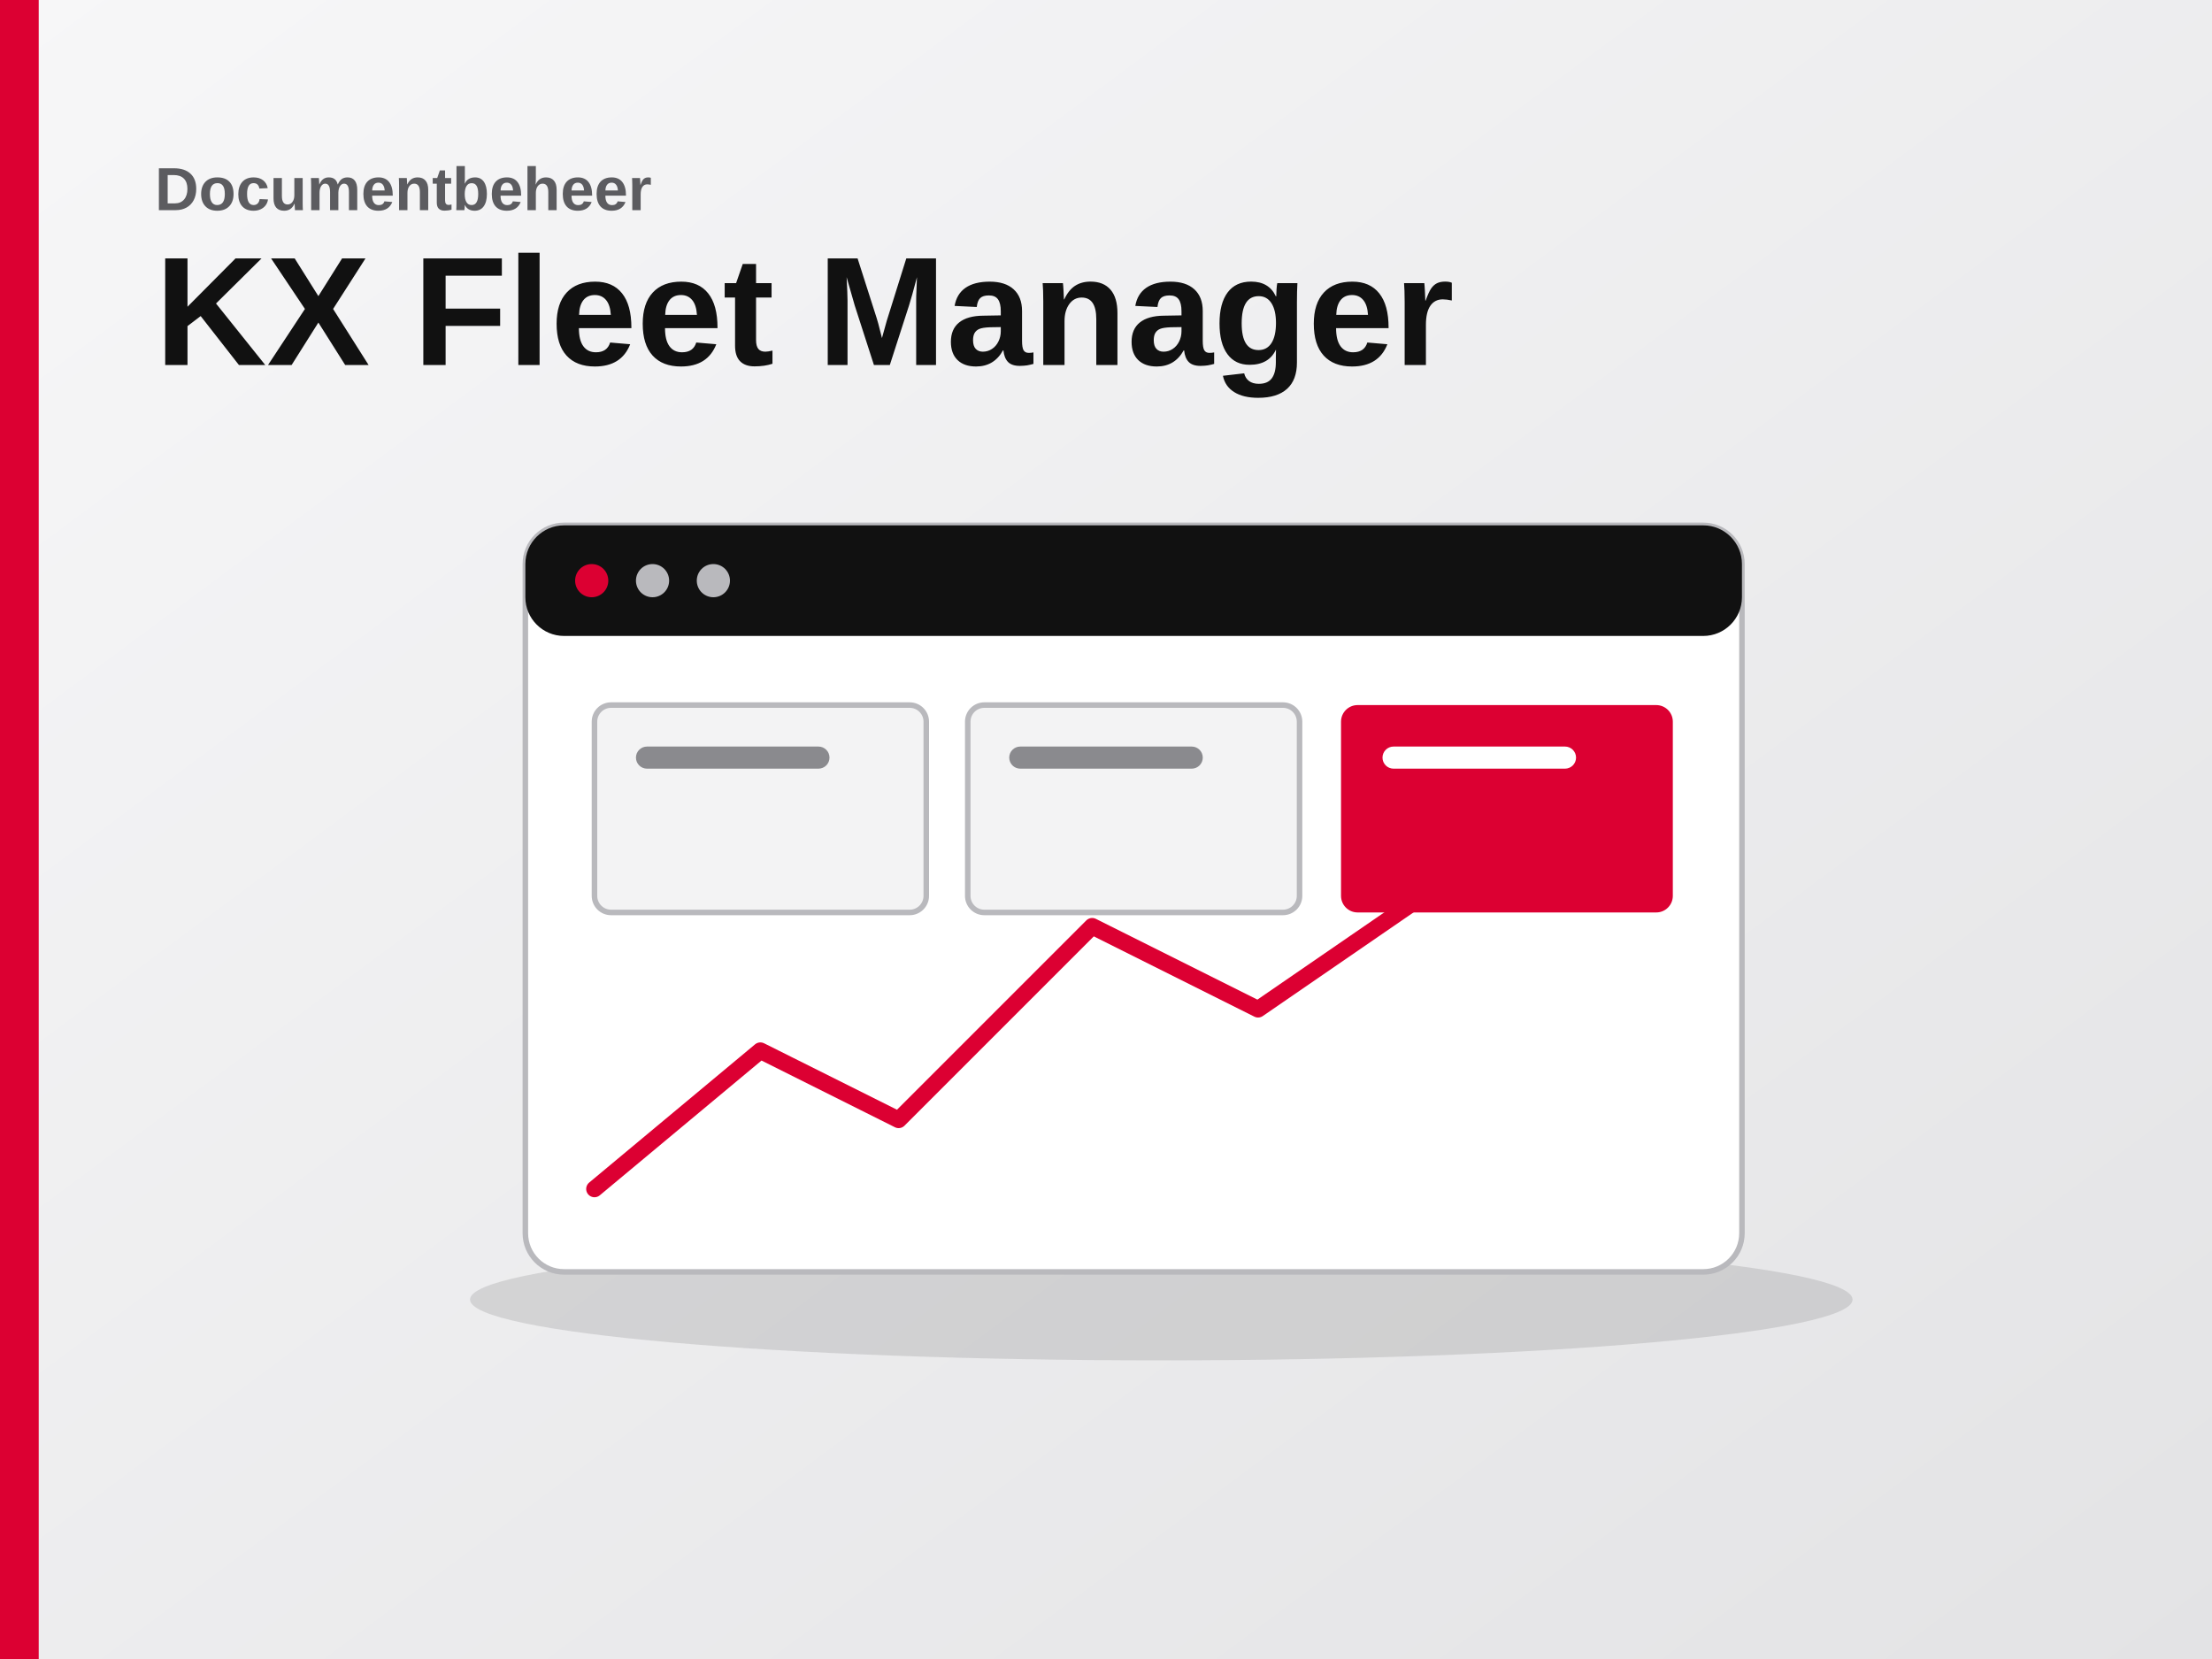
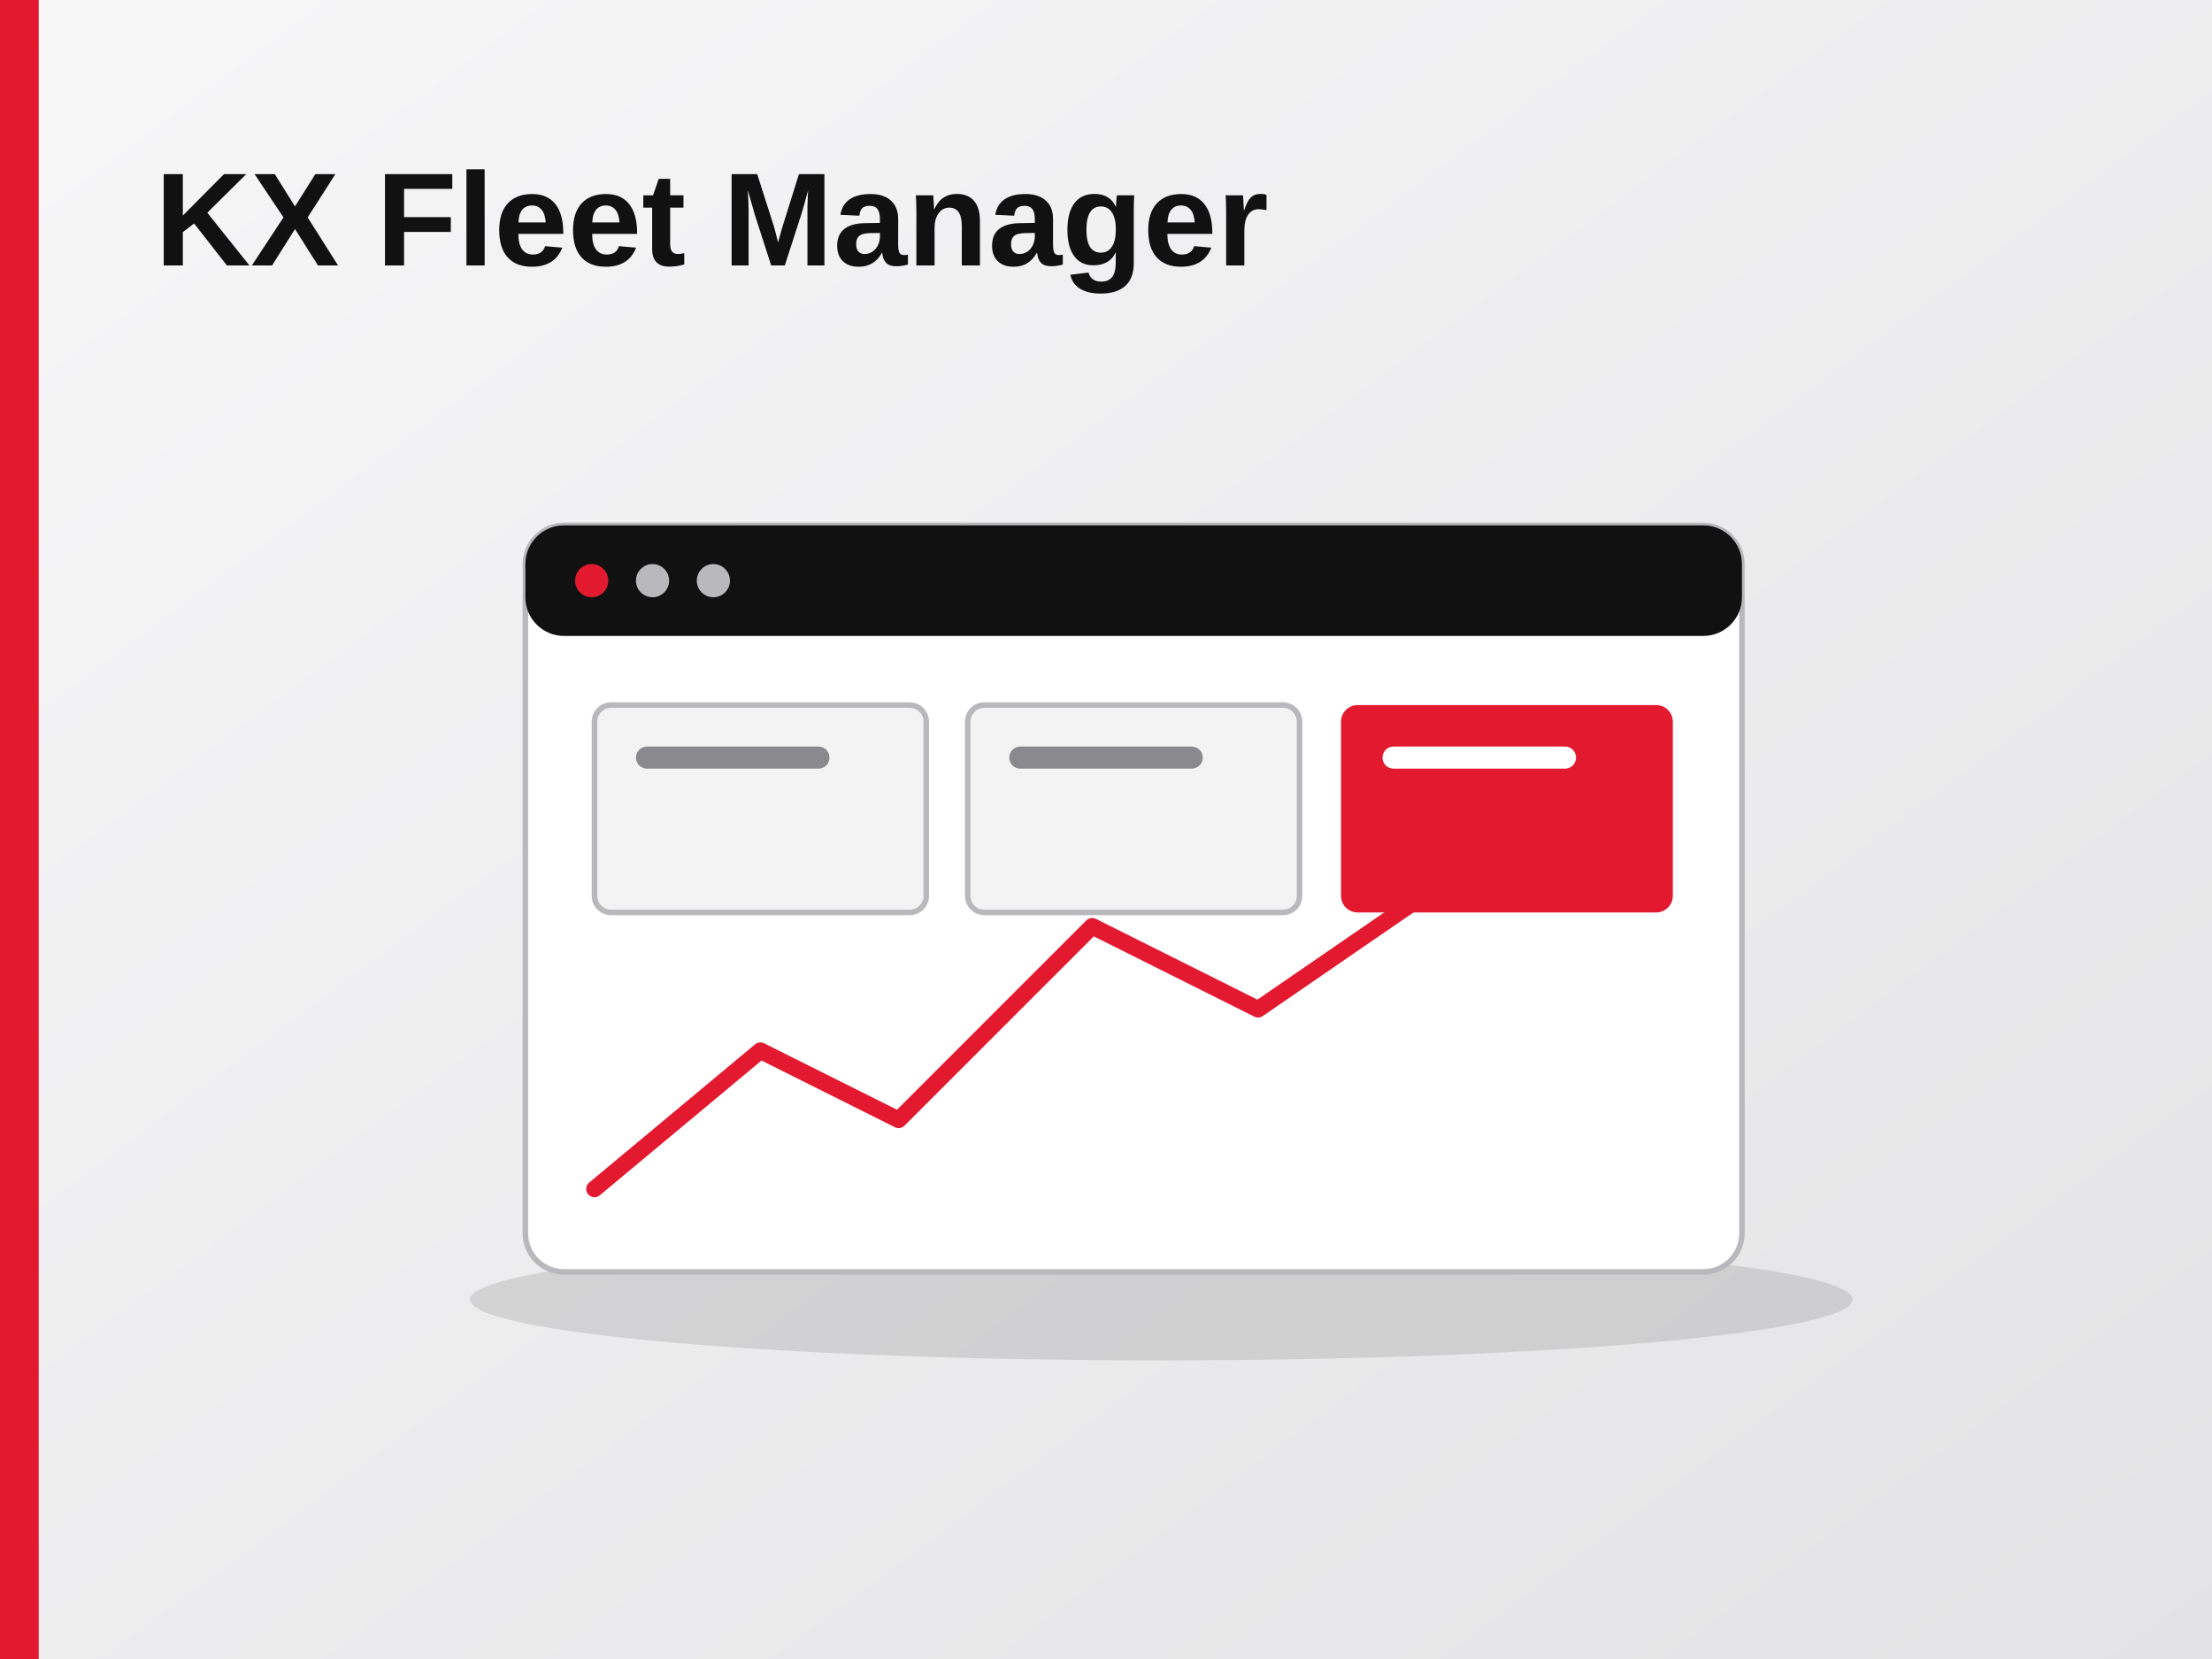
<svg xmlns="http://www.w3.org/2000/svg" viewBox="0 0 800 600" role="img" aria-label="KX Fleet Manager">
  <defs>
    <linearGradient id="bg" x1="0" y1="0" x2="1" y2="1">
      <stop offset="0" stop-color="#F7F7F8" />
      <stop offset="1" stop-color="#E3E3E5" />
    </linearGradient>
    <linearGradient id="body" x1="0" y1="0" x2="0" y2="1">
      <stop offset="0" stop-color="#FFFFFF" />
      <stop offset="1" stop-color="#D9D9DC" />
    </linearGradient>
  </defs>
  <rect width="800" height="600" fill="url(#bg)" />
-   <rect x="0" y="0" width="14" height="600" fill="#DC0032" />
+   <rect x="0" y="0" width="14" height="600" fill="#E31A2F" />
  <ellipse cx="420" cy="470" rx="250" ry="22" fill="#111" opacity=".12" />
  <rect x="190" y="190" width="440" height="270" rx="14" fill="#fff" stroke="#B9B9BD" stroke-width="2" />
  <rect x="190" y="190" width="440" height="40" rx="14" fill="#111" />
-   <circle cx="214" cy="210" r="6" fill="#DC0032" />
+   <circle cx="214" cy="210" r="6" fill="#E31A2F" />
  <circle cx="236" cy="210" r="6" fill="#B9B9BD" />
  <circle cx="258" cy="210" r="6" fill="#B9B9BD" />
  <rect x="215" y="255" width="120" height="75" rx="6" fill="#F3F3F4" stroke="#B9B9BD" stroke-width="2" />
  <rect x="350" y="255" width="120" height="75" rx="6" fill="#F3F3F4" stroke="#B9B9BD" stroke-width="2" />
-   <rect x="485" y="255" width="120" height="75" rx="6" fill="#DC0032" />
-   <path d="M215 430l60-50 50 25 70-70 60 30 80-55" fill="none" stroke="#DC0032" stroke-width="6" stroke-linecap="round" stroke-linejoin="round" />
+   <rect x="485" y="255" width="120" height="75" rx="6" fill="#E31A2F" />
+   <path d="M215 430l60-50 50 25 70-70 60 30 80-55" fill="none" stroke="#E31A2F" stroke-width="6" stroke-linecap="round" stroke-linejoin="round" />
  <rect x="230" y="270" width="70" height="8" rx="4" fill="#8A8A8E" />
  <rect x="365" y="270" width="70" height="8" rx="4" fill="#8A8A8E" />
  <rect x="500" y="270" width="70" height="8" rx="4" fill="#fff" />
-   <text x="56" y="76" font-family="Barlow Semi Condensed, Arial, sans-serif" font-size="22" font-weight="600" fill="#5C5C60">Documentbeheer</text>
-   <text x="56" y="132" font-family="Barlow Semi Condensed, Arial, sans-serif" font-size="56" font-weight="700" fill="#111">KX Fleet Manager</text>
+   <text x="56" y="96" font-family="Barlow Semi Condensed, Arial, sans-serif" font-size="48" font-weight="700" fill="#111">KX Fleet Manager</text>
</svg>
